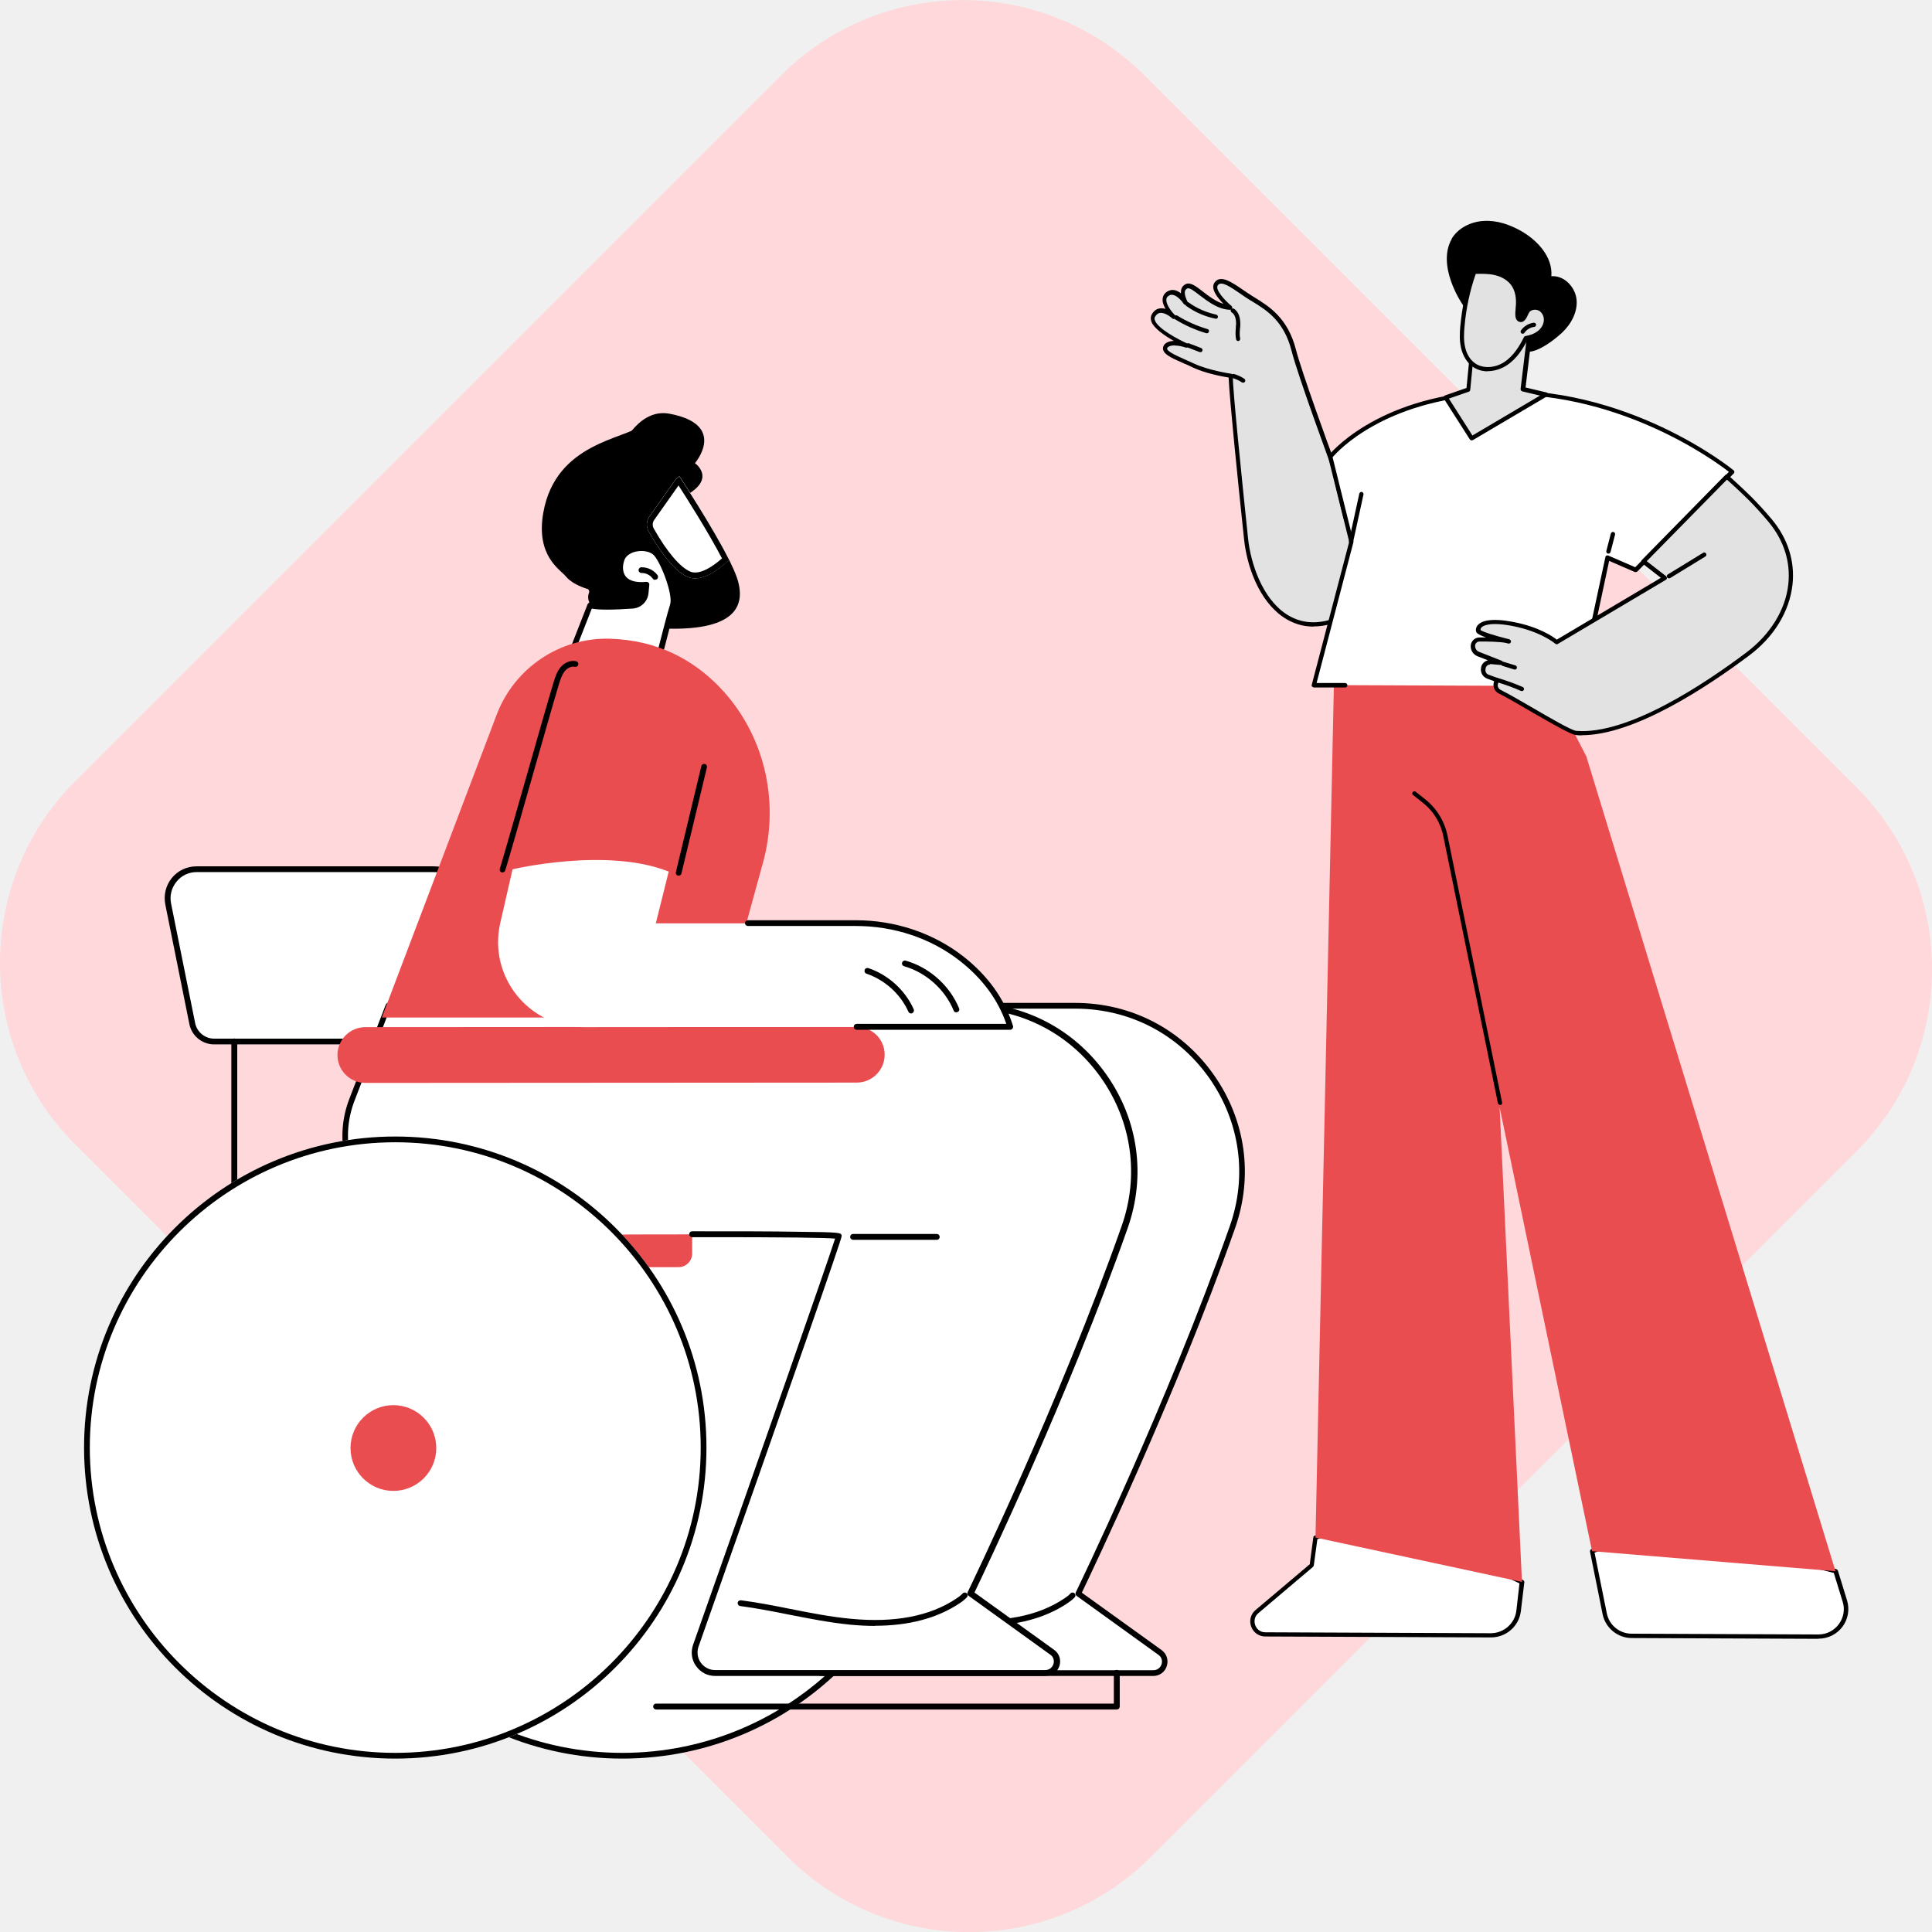
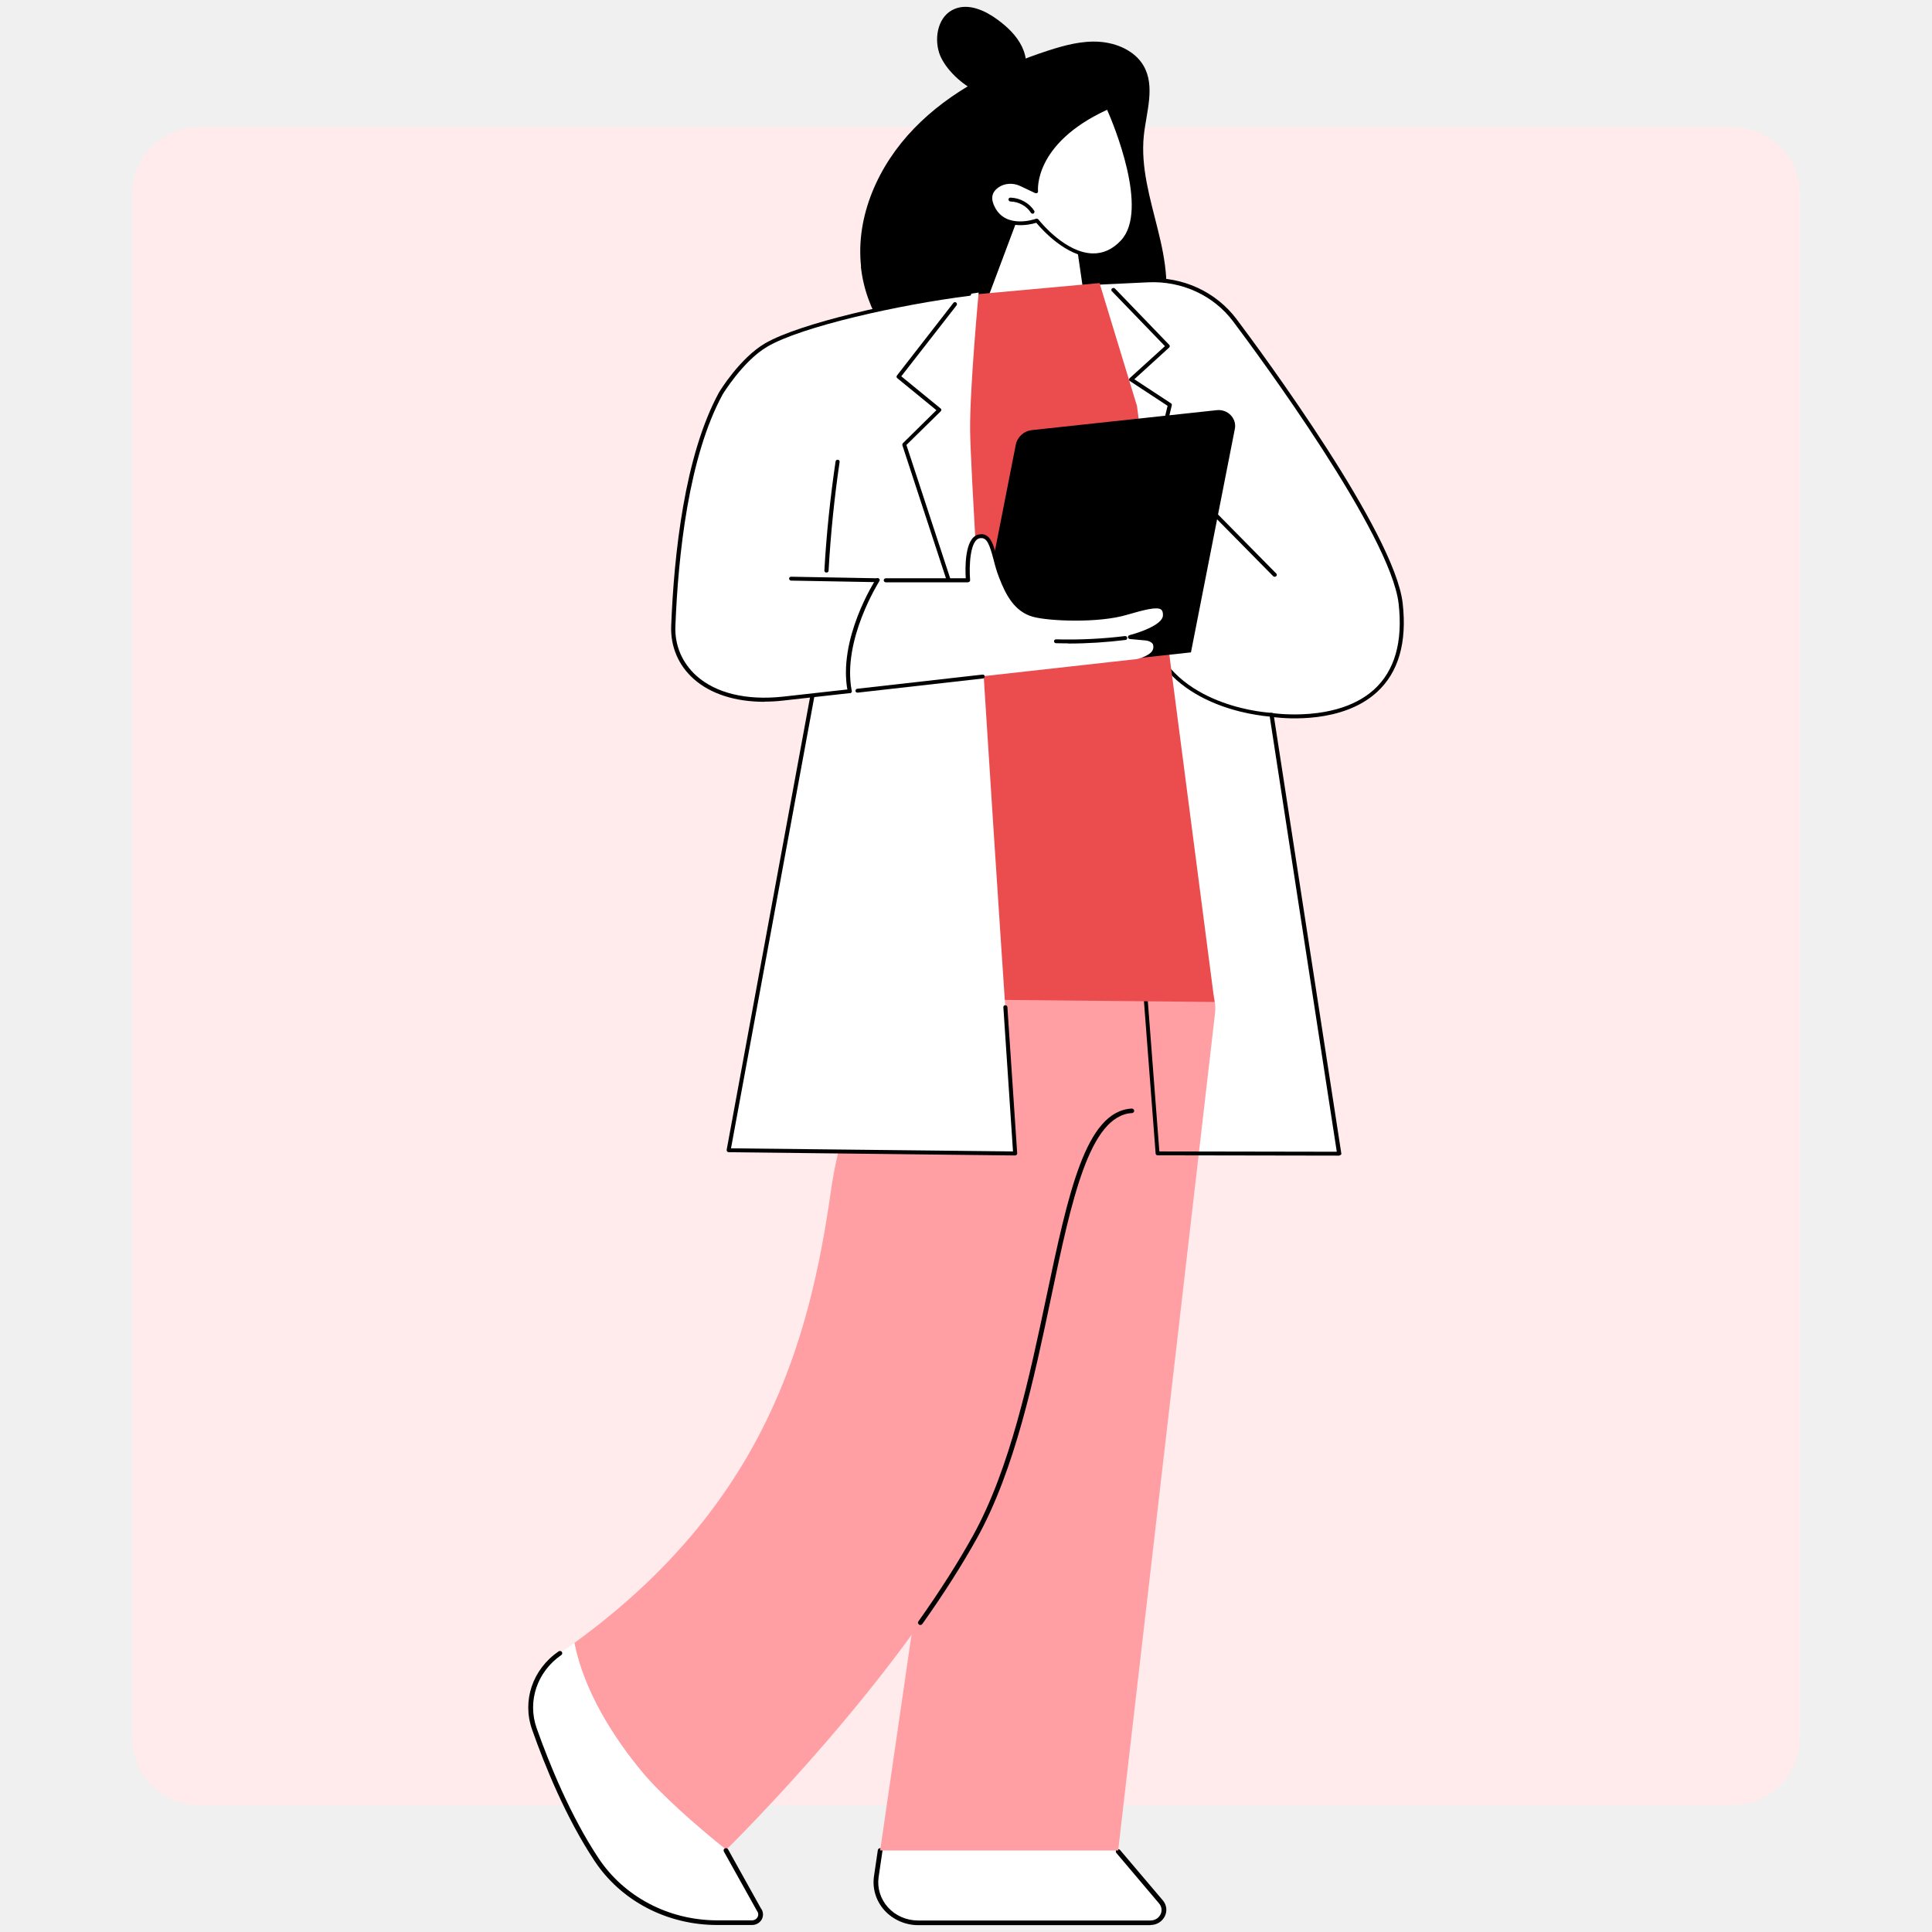
<svg xmlns="http://www.w3.org/2000/svg" id="Capa_1" data-name="Capa 1" viewBox="0 0 124.35 124.35">
  <defs>
    <style>
      .cls-1 {
-         fill: #e2e2e2;
+         fill: none;
      }

      .cls-2 {
+         fill: #5478f7;
+       }
+ 
+       .cls-3 {
+         fill: #eb4d4f;
+       }
+ 
+       .cls-4 {
+         clip-path: url(#clippath-1);
+       }
+ 
+       .cls-5 {
        fill: #fff;
      }

-       .cls-3 {
-         fill: #ea4d50;
+       .cls-6 {
+         fill: #ffebec;
      }

-       .cls-4 {
-         fill: #26aaaa;
+       .cls-7 {
+         fill: #ff9fa4;
      }

-       .cls-5 {
-         fill: #ffd8db;
+       .cls-8 {
+         clip-path: url(#clippath);
      }
    </style>
+     <clipPath id="clippath">
+       <rect class="cls-1" x="34" y=".44" width="56.35" height="123.47" />
+     </clipPath>
+     <clipPath id="clippath-1">
+       <rect class="cls-1" x="34" y=".44" width="56.35" height="123.47" />
+     </clipPath>
  </defs>
-   <rect class="cls-5" x="13.22" y="13.52" width="97.91" height="97.32" rx="16.53" ry="16.53" transform="translate(62.18 -25.75) rotate(45)" />
+   <rect class="cls-6" x="8.18" y="8.5" width="108" height="107.35" rx="4.32" ry="4.32" transform="translate(124.35 0) rotate(90)" />
  <g>
-     <g id="Accessible_train" data-name="Accessible train">
-       <g>
-         <g>
-           <g>
-             <ellipse class="cls-2" cx="40.06" cy="93.17" rx="20.03" ry="20.02" />
-             <path d="M40.06,73.52c10.84,0,19.66,8.81,19.66,19.65s-8.82,19.65-19.66,19.65-19.66-8.81-19.66-19.65,8.82-19.65,19.66-19.65ZM40.06,73.15c-11.06,0-20.03,8.96-20.03,20.02s8.97,20.02,20.03,20.02,20.03-8.96,20.03-20.02-8.97-20.02-20.03-20.02Z" />
-           </g>
-           <circle class="cls-4" cx="40.06" cy="93.17" r="2.76" transform="translate(-.12 .05)" />
-         </g>
-         <g>
-           <path class="cls-2" d="M31.69,67.03H13.78c-.68,0-1.27-.48-1.41-1.15l-1.55-7.69c-.23-1.16.65-2.24,1.83-2.24h15.2c1.95,0,3.63,1.38,4.02,3.29l1.23,6.08c.18.89-.5,1.72-1.41,1.72Z" />
-           <path d="M31.69,67.22H13.78c-.77,0-1.44-.55-1.59-1.3l-1.55-7.7c-.12-.61.03-1.23.42-1.71.39-.48.97-.75,1.59-.75h15.2c2.03,0,3.8,1.45,4.2,3.44l1.23,6.08c.1.48-.03.97-.33,1.35-.31.38-.77.59-1.25.59ZM12.66,56.13c-.51,0-.98.22-1.3.62-.32.39-.45.9-.35,1.4l1.55,7.7c.12.58.63,1,1.22,1h17.91c.38,0,.73-.17.97-.46.24-.29.33-.67.26-1.04l-1.23-6.08c-.37-1.82-1.98-3.14-3.84-3.14h-15.2Z" />
-         </g>
-         <path d="M28.63,75.61c-.1,0-.19-.08-.19-.19v-8.4c0-.1.08-.19.19-.19s.19.08.19.19v8.4c0,.1-.08.19-.19.19Z" />
-         <rect class="cls-3" x="19.29" y="77.4" width="25.27" height="4.16" rx=".88" ry=".88" transform="translate(63.84 158.96) rotate(-180)" />
-         <g>
-           <g>
-             <path d="M38.24,34s1.34-8.04,4.86-7.37c3.75.71,1.63,3.18,1.63,3.18,0,0,1.58,1.11-.99,2.28-.55.25-2.11,2.33-2.66,2.53-2.02.77-2.83-.61-2.83-.61Z" />
-             <g>
-               <path d="M47.42,37.15c-.11-.31-.28-.69-.49-1.12-.69.65-1.78,1.47-2.65,1.11-1.37-.57-2.8-3.44-2.8-3.44l2.03-2.87-4.45,3.43s-1.59,5.92,3.34,6.18c4.93.26,5.67-1.41,5.02-3.29Z" />
-               <g>
-                 <path class="cls-2" d="M44.28,37.13c.86.36,1.95-.45,2.65-1.11-1.08-2.16-3.2-5.37-3.2-5.37l-.22.17-1.71,2.42c-.2.28-.22.66-.05.96.48.85,1.52,2.51,2.53,2.93Z" />
-                 <path d="M43.67,31.24c.56.87,1.94,3.05,2.8,4.7-.67.59-1.27.91-1.73.91-.11,0-.22-.02-.31-.06-.65-.27-1.51-1.28-2.35-2.77-.1-.18-.09-.4.03-.56l1.56-2.21ZM43.73,30.66l-.22.17-1.71,2.42c-.2.28-.22.66-.05.96.48.85,1.52,2.51,2.53,2.93.15.06.3.09.46.09.77,0,1.62-.65,2.19-1.19-1.08-2.16-3.2-5.37-3.2-5.37Z" />
-               </g>
-             </g>
-             <path d="M37.79,37.89c.11.04.16.16.12.27-.13.29-.02.68.22.9.33.31.82.37,1.26.38.57,0,1.14-.07,1.69-.22.4-.11.83-.27,1.08-.61.29-.38.3-.91.26-1.39-.09-1.04-.35-2.06-.77-3.01-.18-.42-.43-.85-.85-1.02-.49-.2.89-6.15.48-5.81-1.06.89-5.51,1.11-6.31,5.61-.5,2.81,1.1,3.67,1.45,4.11.31.38.87.64,1.36.8Z" />
-             <path class="cls-2" d="M37.15,43.04c.82.38,2.48.77,4.92-.42.21-.1.35-.29.41-.51.19-.76.66-2.58.83-3.13.22-.7-.58-2.78-1.07-3.34-.49-.56-1.98-.47-2.25.41-.27.88.12,1.74,1.62,1.59l-.05.52c-.04.45-.4.8-.84.83-.9.06-2.32.13-2.73-.04l-1.23,3.14c-.14.37.02.78.38.95Z" />
-             <path d="M36.77,42.28s-.05,0-.07-.01c-.1-.04-.14-.15-.11-.24l1.23-3.14s.05-.08.1-.1c.05-.02.1-.02.14,0,.28.11,1.25.12,2.65.03.36-.02.64-.3.67-.66l.03-.31c-.8.03-1.21-.24-1.42-.49-.28-.34-.35-.82-.18-1.36.13-.43.51-.74,1.05-.86.59-.13,1.22.03,1.52.37.5.58,1.36,2.72,1.1,3.52-.15.48-.54,1.97-.75,2.81-.03.1-.13.16-.23.13-.1-.03-.16-.13-.13-.23.22-.85.6-2.34.76-2.83.2-.62-.56-2.62-1.03-3.16-.21-.24-.7-.35-1.16-.25-.19.04-.65.18-.77.6-.13.41-.08.77.11,1.01.24.29.69.4,1.31.34.06,0,.11.01.15.05.04.04.06.09.05.15l-.05.52c-.05.54-.47.96-1.02,1-1.31.09-2.19.09-2.63,0l-1.17,2.98c-.03.07-.1.12-.17.12Z" />
-             <path d="M42.16,37.32c-.06,0-.11-.03-.15-.08-.16-.23-.45-.37-.72-.36-.1,0-.19-.08-.19-.18,0-.1.08-.19.18-.19.41,0,.8.18,1.04.51.06.08.04.2-.04.26-.03.02-.07.03-.11.03Z" />
-           </g>
-           <g>
-             <g>
-               <path class="cls-2" d="M30.5,64.74l-2.34,6.05c-1.63,4.22,2.19,6.76,6.71,6.73,10.71-.06,26.05,1.86,26.05,2.06,0,.25-7.04,20.24-9.2,26.35-.3.86.33,1.75,1.24,1.75h21.26c.71,0,1-.91.43-1.32l-5.26-3.79s5.83-11.96,9.92-23.57c2.45-6.96-2.73-14.26-10.12-14.26H30.5Z" />
-               <path d="M74.23,107.87h-21.26c-.5,0-.94-.23-1.23-.64-.29-.4-.35-.9-.19-1.37,4.18-11.84,8.65-24.6,9.15-26.16-1.58-.33-15.19-2-25.29-2-.18,0-.36,0-.54,0-.02,0-.05,0-.07,0-2.86,0-5.34-1.02-6.49-2.68-.83-1.21-.95-2.7-.33-4.3l2.34-6.05c.03-.07.1-.12.17-.12h38.71c3.59,0,6.84,1.68,8.91,4.61,2.07,2.92,2.57,6.53,1.38,9.9-3.81,10.81-9.2,22.07-9.86,23.45l5.13,3.69c.33.24.46.64.34,1.03-.12.39-.47.64-.87.64ZM35.42,77.33c10.55,0,25.33,1.8,25.64,2.11.04.03.06.09.06.14,0,.2-3.1,9.08-9.21,26.41-.12.35-.07.73.14,1.03.22.3.55.48.93.48h21.26c.29,0,.46-.2.52-.38.06-.18.04-.44-.2-.61l-5.26-3.79c-.07-.05-.1-.15-.06-.23.06-.12,5.87-12.09,9.91-23.56,1.15-3.25.66-6.74-1.33-9.56-2-2.83-5.14-4.45-8.61-4.45H30.63l-2.29,5.93c-.57,1.48-.47,2.85.29,3.96,1.07,1.56,3.44,2.52,6.18,2.52.02,0,.05,0,.07,0,.18,0,.36,0,.54,0Z" />
-             </g>
-             <path d="M63.26,104.65c-.51,0-1.04-.03-1.59-.08-1.32-.13-2.63-.39-3.91-.64-1.04-.21-2.12-.42-3.18-.56-.1-.01-.17-.11-.16-.21.01-.1.11-.17.21-.16,1.08.14,2.16.35,3.2.56,1.26.25,2.57.51,3.87.63,2.8.27,5.09-.16,6.79-1.3.14-.09.29-.2.41-.33.07-.08.19-.08.26-.01.08.07.08.19.01.26-.15.16-.32.28-.48.39-1.44.96-3.27,1.44-5.44,1.44Z" />
-             <path class="cls-2" d="M24.98,64.74l-2.34,6.05c-1.63,4.22,1.5,8.75,6.02,8.72,10.71-.06,25.33-.13,25.33.07,0,.25-7.04,20.24-9.2,26.35-.3.86.33,1.75,1.24,1.75h21.26c.71,0,1-.91.43-1.32l-5.26-3.79s5.83-11.96,9.92-23.57c2.45-6.96-2.73-14.26-10.12-14.26H24.98Z" />
-             <path d="M67.29,107.87h-21.26c-.5,0-.94-.23-1.23-.64-.29-.4-.35-.9-.19-1.37,4.16-11.78,8.61-24.47,9.14-26.14-.58-.05-2.76-.1-9.2-.09h0c-.1,0-.19-.08-.19-.19s.08-.19.19-.19c2.91,0,5.18,0,6.74.03,2.88.03,2.88.05,2.88.29,0,.2-3.1,9.08-9.21,26.41-.12.35-.07.73.14,1.03.22.3.55.48.92.48h21.26c.29,0,.46-.2.52-.38.06-.18.04-.44-.2-.61l-5.26-3.79c-.07-.05-.1-.15-.06-.23.06-.12,5.87-12.09,9.91-23.56,1.15-3.25.66-6.74-1.33-9.56-2-2.83-5.14-4.45-8.61-4.45H25.11l-2.29,5.93c-.87,2.26-.38,4.77,1.3,6.53.07.07.07.19,0,.26-.07.07-.19.07-.26,0-1.77-1.87-2.3-4.52-1.37-6.92l2.34-6.05c.03-.07.1-.12.17-.12h37.29c3.59,0,6.84,1.68,8.91,4.61,2.07,2.92,2.57,6.53,1.38,9.9-3.81,10.81-9.2,22.07-9.86,23.45l5.13,3.69c.33.24.46.64.34,1.03-.12.39-.47.64-.87.64Z" />
-             <path d="M56.32,104.65c-.51,0-1.04-.03-1.59-.08-1.32-.13-2.63-.39-3.91-.64-1.04-.21-2.12-.42-3.18-.56-.1-.01-.17-.11-.16-.21s.11-.17.21-.16c1.08.14,2.16.35,3.2.56,1.26.25,2.57.51,3.87.63,2.8.27,5.09-.16,6.79-1.3.14-.09.29-.2.41-.33.07-.08.19-.08.26-.01.08.07.08.19.01.26-.15.16-.32.29-.48.39-1.44.96-3.27,1.44-5.44,1.44Z" />
-             <path d="M60.29,79.8h-5.38c-.1,0-.19-.08-.19-.19s.08-.19.19-.19h5.38c.1,0,.19.08.19.19s-.08.19-.19.19Z" />
-           </g>
-           <g>
-             <path class="cls-3" d="M24.58,65.49h21.79l2.74-9.97c1.1-4.02.07-8.35-2.84-11.34-1.63-1.67-3.9-2.98-7.02-3.07-3.23-.09-6.15,1.89-7.29,4.91l-7.38,19.46Z" />
-             <path class="cls-3" d="M55.14,66.09l-31.62.02c-.99,0-1.8.8-1.8,1.8,0,.99.81,1.79,1.8,1.79l31.62-.02c.99,0,1.8-.8,1.8-1.8,0-.99-.81-1.79-1.8-1.79Z" />
-             <g>
-               <path class="cls-2" d="M65.02,66.09l-27.47.02c-3.53,0-6.14-3.27-5.35-6.71l.79-3.45s6.08-1.44,10.05.15l-.83,3.33h12.88c2.45,0,4.85.76,6.78,2.26,1.31,1.02,2.55,2.44,3.15,4.39Z" />
-               <path d="M55.14,66.28c-.1,0-.19-.08-.19-.19s.08-.19.19-.19h9.63c-.54-1.57-1.55-2.93-3.01-4.07-1.85-1.44-4.21-2.23-6.66-2.23h-6.96c-.1,0-.19-.08-.19-.18s.08-.19.19-.19h6.95s0,0,0,0c2.53,0,4.97.82,6.89,2.31,1.59,1.24,2.68,2.75,3.22,4.49.02.06,0,.12-.03.17-.04.05-.09.08-.15.08h-9.88Z" />
-               <path d="M61.55,65.16c-.07,0-.14-.04-.17-.12-.56-1.36-1.78-2.45-3.19-2.85-.1-.03-.16-.13-.13-.23.03-.1.13-.16.23-.13,1.52.43,2.84,1.6,3.44,3.07.04.1,0,.2-.1.24-.02,0-.05.01-.07.01Z" />
-               <path d="M58.64,65.23c-.07,0-.14-.04-.17-.11-.51-1.14-1.52-2.05-2.7-2.45-.1-.03-.15-.14-.12-.24.03-.1.14-.15.24-.12,1.28.43,2.37,1.42,2.92,2.65.04.09,0,.2-.09.25-.02.01-.05.02-.08.02Z" />
-             </g>
-             <path d="M32.34,56.15s-.04,0-.05,0c-.1-.03-.15-.13-.12-.23.3-.98,1.02-3.53,1.73-6,.7-2.47,1.43-5.02,1.73-6,.09-.31.2-.65.42-.94.27-.34.67-.5,1.03-.42.1.02.16.12.14.22-.02.1-.13.16-.22.14-.25-.06-.51.1-.66.29-.18.23-.27.53-.36.81-.3.98-1.02,3.53-1.73,6-.7,2.47-1.43,5.02-1.73,6-.02.08-.1.13-.18.13Z" />
-             <path d="M43.68,56.36s-.03,0-.04,0c-.1-.02-.16-.12-.14-.22l1.64-6.83c.02-.1.12-.16.22-.14.1.02.16.12.14.22l-1.64,6.83c-.02.09-.1.14-.18.14Z" />
-           </g>
-         </g>
-         <g>
-           <path d="M18.32,79.8c-1.89,0-3.43-1.54-3.43-3.43v-9.34c0-.1.08-.19.19-.19s.19.08.19.19v9.34c0,1.69,1.37,3.06,3.06,3.06.1,0,.19.08.19.19s-.08.19-.19.19Z" />
-           <g>
-             <g>
-               <ellipse class="cls-2" cx="25.44" cy="93.17" rx="20.03" ry="20.02" />
-               <path d="M25.44,73.52c10.84,0,19.66,8.81,19.66,19.65s-8.82,19.65-19.66,19.65-19.66-8.81-19.66-19.65,8.82-19.65,19.66-19.65ZM25.44,73.15c-11.06,0-20.03,8.96-20.03,20.02s8.97,20.02,20.03,20.02,20.03-8.96,20.03-20.02-8.97-20.02-20.03-20.02Z" />
-             </g>
-             <circle class="cls-3" cx="25.44" cy="93.17" r="2.76" transform="translate(-.12 .03)" />
-           </g>
-           <path d="M71.88,110.03h-29.65c-.1,0-.19-.08-.19-.19s.08-.19.19-.19h29.46v-1.98c0-.1.08-.19.19-.19s.19.08.19.19v2.17c0,.1-.08.19-.19.19Z" />
-         </g>
-       </g>
+     <g class="cls-8">
+       <path d="M55.42,17.15c-.35-3.24,1.11-6.51,3.42-8.89,2.31-2.39,5.42-3.97,8.64-5.01,1.06-.34,2.17-.64,3.29-.56,1.12.08,2.26.58,2.82,1.52.79,1.33.19,2.99.03,4.52-.21,2.04.41,4.05.9,6.04.5,1.99.87,4.11.18,6.05-1.84,5.21-10.88,5.88-14.96,3.25-2.4-1.55-4.04-4.15-4.33-6.91" />
+       <path d="M61.43.58c.92-.39,1.98.1,2.77.68.64.47,1.23,1.03,1.57,1.73.34.7.41,1.56.02,2.23-1.39,2.41-4.81-.1-5.35-1.84-.32-1.03-.04-2.37.99-2.8" />
    </g>
-     <g>
-       <g>
-         <g>
-           <path class="cls-2" d="M80.91,103.72l3.52-2.98.24-1.78,4.33-1.34,8.97,4.2-.22,1.84c-.11.91-.88,1.59-1.79,1.59l-14.51-.06c-.77,0-1.13-.97-.53-1.47Z" />
-           <path d="M95.95,105.39l-14.51-.06c-.41,0-.77-.25-.91-.64s-.03-.81.29-1.07l3.48-2.94.23-1.73c0-.05.04-.1.1-.11l4.33-1.34s.07,0,.1,0l8.97,4.2c.05.03.09.08.08.14l-.22,1.84c-.11.98-.94,1.71-1.93,1.71ZM84.79,99.07l-.23,1.69s-.02.06-.05.09l-3.52,2.98c-.27.23-.28.55-.2.77s.29.46.65.46l14.51.06c.84,0,1.56-.63,1.65-1.47l.2-1.74-8.83-4.14-4.19,1.3ZM80.91,103.72h0s0,0,0,0Z" />
-         </g>
-         <g>
-           <path class="cls-2" d="M118.73,103.05c.35,1.14-.51,2.3-1.7,2.29l-12.01-.05c-.84,0-1.57-.6-1.73-1.42l-.81-4.03,4.43-1.54,11.25,2.82.59,1.92Z" />
-           <path d="M117.03,105.48l-12.01-.05c-.9,0-1.69-.65-1.87-1.53l-.81-4.03c-.01-.07.02-.14.09-.16l4.43-1.54s.05-.01.08,0l11.25,2.82s.08.05.1.09l.59,1.92c.18.59.07,1.21-.29,1.7-.37.49-.93.77-1.54.77ZM102.63,99.93l.79,3.91c.15.76.82,1.31,1.6,1.31l12.01.05c.53,0,1.01-.24,1.32-.66.31-.42.41-.95.25-1.45l-.57-1.85-11.13-2.79-4.27,1.48Z" />
-         </g>
-         <polygon class="cls-3" points="85.9 41.98 91.09 40.84 99.44 43.53 102.1 48.68 118.14 101.13 102.47 99.84 96.52 71.26 97.96 101.82 84.67 98.96 85.9 41.98" />
-         <path d="M96.54,71.11c-.06,0-.12-.05-.13-.11l-3.5-17.11c-.16-.88-.63-1.67-1.33-2.22l-.63-.5c-.06-.05-.07-.13-.02-.19.05-.06.13-.07.19-.02l.63.5c.75.6,1.25,1.45,1.43,2.39l3.5,17.11c.02.07-.03.15-.11.16,0,0-.02,0-.03,0Z" />
-       </g>
-       <g>
-         <g>
-           <g>
-             <path class="cls-1" d="M80.46,19.14c-.91-.58-1.79-1.37-2.17-.89-.38.48.89,1.53.89,1.53-1.34-.06-2.32-1.62-2.82-1.36-.5.25-.03,1.04-.03,1.04,0,0-.62-.98-1.2-.53-.57.45.43,1.45.43,1.45,0,0-.89-.84-1.32-.06-.43.77,2.14,1.91,2.14,1.91-.51-.19-1.32-.22-1.4.16-.08.38.85.68,1.81,1.13.96.45,2.41.66,2.41.66.02,1.06.55,6.29,1,10.49.3,2.88,2.13,6.36,5.53,5.33.01,0,.03,0,.04,0,.12.02,3.65-1.16,3.77-1.15,1.08.08-1.56-8.4-2.1-10.22l-1.63,1.31s-2.14-5.78-2.55-7.41c-.55-2.16-1.89-2.82-2.8-3.4Z" />
-             <path d="M84.53,40.33c-.68,0-1.31-.2-1.89-.58-1.61-1.07-2.39-3.31-2.57-5.06-.43-4.06-.94-9.09-.99-10.39-.37-.06-1.52-.27-2.33-.66-.2-.1-.4-.19-.6-.27-.8-.35-1.37-.61-1.29-1.02.03-.13.11-.23.24-.3.12-.07.28-.1.45-.11-.58-.33-1.29-.8-1.45-1.26-.05-.16-.04-.31.03-.44.13-.23.3-.36.52-.39.12-.02.25,0,.37.03-.12-.2-.21-.43-.19-.64.01-.17.09-.32.23-.43.16-.12.33-.17.52-.14.16.03.3.11.43.21,0-.09,0-.18.02-.26.04-.15.14-.26.28-.33.3-.15.65.12,1.09.46.38.3.84.65,1.35.81-.38-.38-.88-1-.56-1.4.39-.49,1.08,0,1.82.5.18.12.36.25.54.36.08.05.16.1.24.15.89.55,2.1,1.3,2.62,3.33.37,1.44,2.11,6.22,2.48,7.21l1.48-1.19s.08-.04.13-.02c.04.01.08.05.09.09.04.14.1.32.16.54,1.89,6.28,2.5,9.19,2.06,9.74-.06.08-.15.12-.25.12-.13.02-1.04.31-1.77.54-1.74.55-1.94.61-2.02.6,0,0,0,0,0,0-.42.13-.83.19-1.22.19ZM75.64,22.23c-.17,0-.32.02-.42.08-.08.05-.1.1-.1.11-.04.19.58.46,1.13.71.19.09.4.18.6.27.93.44,2.36.65,2.37.65.07,0,.12.07.12.13.02,1.06.55,6.28.99,10.48.17,1.6.91,3.84,2.45,4.86.85.56,1.82.68,2.9.35.03-.01.07,0,.09,0,.16-.03,1.13-.34,1.91-.59,1.6-.51,1.79-.56,1.86-.56.01,0,.02,0,.03-.01.36-.44-.35-3.64-2.11-9.49-.04-.13-.07-.24-.1-.34l-1.47,1.18s-.08.04-.12.03c-.04-.01-.08-.04-.09-.09-.09-.24-2.14-5.8-2.55-7.42-.49-1.92-1.6-2.61-2.5-3.16-.08-.05-.17-.1-.25-.15-.19-.12-.37-.24-.55-.37-.63-.43-1.22-.84-1.44-.55-.23.28.49,1.03.87,1.34.05.04.06.1.04.16-.02.06-.07.09-.13.09-.79-.03-1.43-.54-1.96-.94-.34-.26-.65-.51-.8-.43-.07.04-.12.09-.14.16-.06.22.1.57.16.68.04.06.02.15-.05.19-.06.04-.15.02-.19-.04-.09-.14-.4-.53-.7-.58-.11-.02-.2,0-.3.08-.08.06-.12.13-.12.23-.02.35.4.85.57,1.01.05.05.05.14,0,.19-.05.05-.14.06-.19,0-.12-.11-.49-.39-.79-.35-.13.02-.23.1-.32.25-.04.07-.04.14-.01.22.18.55,1.57,1.27,2.09,1.5.07.03.1.11.07.18-.03.07-.11.1-.18.08-.22-.08-.48-.13-.7-.13ZM85.76,39.87h0Z" />
-           </g>
-           <path d="M77.26,22.66s-.03,0-.05,0l-.78-.3c-.07-.03-.11-.11-.08-.18.03-.07.11-.11.18-.08l.78.3c.07.03.11.11.08.18-.02.05-.07.09-.13.09Z" />
-           <path d="M77.69,21.45s-.03,0-.04,0c-.71-.21-1.39-.51-2.02-.9-.06-.04-.09-.13-.05-.19s.13-.09.19-.05c.61.38,1.27.67,1.95.87.07.02.12.1.09.17-.02.06-.07.1-.13.1Z" />
-           <path d="M78.25,20.51s-.02,0-.03,0c-.67-.14-1.32-.42-1.87-.82-.06-.04-.08-.13-.03-.19.04-.06.13-.08.19-.03.52.38,1.14.64,1.77.78.07.02.12.09.11.16-.01.07-.07.11-.14.11Z" />
-           <path d="M79.69,21.95c-.06,0-.12-.04-.13-.11-.05-.24-.04-.47-.02-.7,0-.1.01-.2.02-.3,0-.21-.03-.58-.29-.74-.06-.04-.08-.13-.04-.19.04-.06.13-.08.19-.04.37.24.41.72.41.98,0,.1,0,.21-.02.31-.02.22-.03.43.01.62.02.07-.03.15-.1.17-.01,0-.02,0-.03,0Z" />
-           <path d="M80.01,24.63s-.05,0-.08-.02c-.18-.12-.37-.21-.58-.27-.07-.02-.12-.1-.1-.17.02-.07.1-.12.17-.1.24.07.46.17.67.31.06.04.08.13.04.19-.03.04-.07.06-.11.06Z" />
-           <path d="M86.6,33.45c-.06,0-.12-.04-.13-.11l-.74-3.07c-.02-.07.03-.15.1-.17.07-.02.15.03.17.1l.74,3.07c.02.07-.03.15-.1.17-.01,0-.02,0-.03,0Z" />
-         </g>
-         <g>
-           <path class="cls-2" d="M86.96,34.86l-1.36-5.47s2.86-3.69,10.14-4.11c8.99-.52,15.73,5.07,15.73,5.07l-6.21,6.32-1.81-.79-1.77,8.28-17.14-.07,2.41-9.23Z" />
-           <path d="M101.69,44.3h-2.72c-.08-.01-.14-.07-.14-.15s.06-.14.14-.14h2.61s1.75-8.16,1.75-8.16c0-.04.04-.08.07-.09.04-.02.08-.02.12,0l1.73.75,6.03-6.14c-.94-.73-7.33-5.42-15.52-4.95-6.66.38-9.62,3.57-9.99,4.01l1.34,5.4s0,.05,0,.07l-2.37,9.06h1.84c.08,0,.14.07.14.15s-.06.14-.14.14h-2.02s-.08-.03-.11-.06c-.03-.03-.03-.08-.02-.12l2.41-9.2-1.35-5.43s0-.08.02-.12c.03-.04,2.98-3.75,10.24-4.16,8.94-.51,15.76,5.05,15.83,5.11.03.02.05.06.05.1s-.01.08-.04.1l-6.21,6.32s-.1.05-.15.03l-1.66-.72-1.73,8.12c-.01.06-.07.11-.14.11Z" />
-           <path d="M103.52,35.63s-.02,0-.03,0c-.07-.02-.12-.09-.1-.17l.29-1.12c.02-.07.1-.12.17-.1.07.02.12.09.1.17l-.29,1.12c-.02.06-.07.1-.13.1Z" />
-           <g>
-             <path class="cls-2" d="M87.63,31.78l-.67,3.07.67-3.07Z" />
-             <path d="M86.96,35s-.02,0-.03,0c-.07-.02-.12-.09-.11-.16l.67-3.07c.02-.07.09-.12.16-.11.07.02.12.09.11.16l-.67,3.07c-.01.06-.07.11-.14.11Z" />
-           </g>
-         </g>
-         <g>
-           <g>
-             <path class="cls-1" d="M107.17,37.2l-1.37-1.07,5.36-5.46c.94.87,1.62,1.43,2.78,2.81,2.35,2.79,1.48,6.42-1.43,8.61-2.84,2.14-7.73,5.35-11.06,5.07-.5-.04-3.59-1.99-4.92-2.66-.21-.11-.31-.36-.23-.58l.06-.17-.58-.21c-.23-.08-.35-.32-.3-.56v-.04c.06-.21.25-.35.46-.33l.67.06-1.45-.57c-.21-.08-.35-.29-.35-.52s.19-.42.42-.42c.54,0,1.45,0,1.89.13,0,0-1.89-.46-1.95-.67-.09-.31.3-.82,2.22-.45,1.92.37,2.82,1.17,2.82,1.17l6.96-4.13Z" />
-             <path d="M101.83,47.33c-.13,0-.27,0-.39-.02-.32-.03-1.3-.59-2.9-1.51-.8-.47-1.56-.91-2.08-1.17-.28-.14-.4-.46-.3-.75v-.04s-.44-.16-.44-.16c-.29-.11-.46-.41-.39-.72v-.03c.06-.22.23-.38.44-.43l-.67-.26c-.27-.11-.44-.36-.44-.65,0-.3.25-.56.55-.56.14,0,.29,0,.44,0-.59-.21-.62-.32-.64-.37-.04-.15,0-.32.12-.44.22-.24.79-.47,2.26-.19,1.64.31,2.54.93,2.81,1.14l6.7-3.98-1.21-.94s-.05-.06-.05-.1c0-.04.01-.08.04-.11l5.36-5.46c.05-.05.14-.06.19,0,.13.12.26.24.38.35.75.69,1.4,1.28,2.41,2.47,1.05,1.25,1.52,2.72,1.35,4.24-.2,1.73-1.19,3.36-2.8,4.56-2.6,1.95-7.36,5.13-10.76,5.12ZM95.91,42.77c-.14,0-.25.09-.29.23v.04c-.05.17.04.34.2.39l.58.21s.06.04.08.07c.02.03.02.07,0,.11l-.06.17c-.06.16.01.33.16.41.52.26,1.28.7,2.09,1.17,1.11.65,2.5,1.45,2.78,1.47,3.32.28,8.29-3.04,10.96-5.05,1.53-1.15,2.51-2.74,2.69-4.37.16-1.45-.28-2.84-1.28-4.04-.99-1.18-1.64-1.77-2.38-2.45-.09-.08-.19-.17-.29-.26l-5.16,5.25,1.25.97s.06.07.05.12c0,.05-.03.09-.07.11l-6.96,4.13c-.05.03-.12.02-.16-.02,0,0-.9-.78-2.75-1.14-1.51-.29-1.92,0-2,.1-.06.06-.06.12-.06.16.14.12.98.38,1.75.57.04,0,.08.02.11.03.07.02.11.1.1.17-.02.07-.09.12-.17.1-.04,0-.08-.02-.11-.03-.46-.1-1.28-.1-1.75-.1-.15,0-.28.13-.28.28,0,.17.1.33.27.39l1.45.57c.06.03.1.09.08.16-.02.07-.08.11-.15.11l-.67-.06s-.02,0-.02,0Z" />
-           </g>
-           <path d="M97.5,43.09s-.03,0-.04,0l-.75-.23c-.07-.02-.11-.1-.09-.17.02-.07.1-.11.17-.09l.75.23c.07.02.11.1.09.17-.02.06-.07.1-.13.1Z" />
-           <path d="M97.95,44.48s-.04,0-.06-.01c-.51-.23-1.05-.42-1.59-.58-.07-.02-.12-.1-.09-.17.02-.07.1-.12.17-.09.55.16,1.1.36,1.63.59.07.03.1.11.07.18-.02.05-.07.08-.13.08Z" />
-           <path d="M107.42,37.23s-.09-.02-.12-.07c-.04-.07-.02-.15.05-.19l2.27-1.39c.07-.04.15-.02.19.05.04.07.02.15-.05.19l-2.27,1.39s-.05.02-.07.02Z" />
-         </g>
-       </g>
-       <g>
-         <path d="M93.42,15.39c.42-.72,1.26-1.13,2.09-1.17.83-.05,1.65.23,2.38.64,1.08.61,2.06,1.69,1.96,2.92.81-.07,1.53.68,1.62,1.48.09.8-.34,1.6-.93,2.15-.48.45-1.44,1.19-2.12,1.23-.67.04-1.59-.55-2.13-.9-1.32-.86-2.38-2.15-2.9-3.65-.31-.88-.42-1.9.05-2.71Z" />
-         <g>
-           <polygon class="cls-1" points="98.5 21.11 98.02 25.06 99.5 25.41 94.73 28.21 93.05 25.59 94.51 25.08 94.79 22.21 98.5 21.11" />
-           <path d="M94.73,28.35s-.09-.02-.12-.06l-1.68-2.63s-.03-.08-.01-.12c.01-.04.05-.07.09-.09l1.38-.48.27-2.78c0-.06.04-.1.1-.12l3.71-1.1s.09,0,.13.03c.04.03.05.08.05.12l-.46,3.82,1.35.32c.05.01.1.06.1.11,0,.06-.02.11-.07.14l-4.76,2.81s-.05.02-.07.02ZM93.26,25.66l1.51,2.37,4.35-2.57-1.14-.27c-.07-.02-.11-.08-.11-.15l.45-3.73-3.42,1.01-.27,2.77c0,.05-.04.1-.09.12l-1.3.45Z" />
-         </g>
-         <g>
-           <path class="cls-1" d="M98.36,19.99c.2-.22.57-.24.82-.07s.37.49.33.79c-.04.3-.23.56-.47.74s-.53.27-.83.32c-.32.64-.72,1.26-1.32,1.65-.6.39-1.43.49-2.01.08-.37-.26-.61-.69-.71-1.13-.1-.44-.08-.9-.04-1.36.1-1.19.36-2.38.76-3.51.45-.02.91-.03,1.35.07.44.1.87.32,1.15.68.34.45.39,1.05.33,1.61-.02.17-.12.76.2.74.22-.01.32-.47.45-.61Z" />
-           <path d="M95.75,23.9c-.33,0-.66-.09-.95-.29-.37-.26-.64-.69-.76-1.21-.11-.47-.09-.95-.05-1.4.11-1.21.36-2.4.76-3.54.02-.05.07-.09.12-.09.45-.02.93-.03,1.39.07.52.12.96.38,1.23.73.31.42.43.99.36,1.71v.06c-.04.29-.03.46.02.52,0,0,.01.01.04,0,.06,0,.15-.2.2-.3.05-.1.1-.2.15-.26.24-.26.69-.31,1-.1.28.19.44.56.39.92-.04.32-.23.62-.52.83-.22.16-.5.28-.82.33-.26.51-.67,1.21-1.34,1.64-.34.22-.78.37-1.22.37ZM94.98,17.64c-.38,1.09-.62,2.23-.72,3.39-.04.43-.06.88.04,1.31.1.46.33.83.65,1.05.49.34,1.26.31,1.86-.08.63-.41,1.03-1.11,1.27-1.6.02-.04.06-.07.1-.08.31-.05.57-.15.77-.3.23-.17.38-.4.41-.65.04-.26-.07-.52-.27-.66-.2-.13-.49-.11-.64.05-.03.03-.07.12-.11.2-.09.2-.21.44-.43.46-.1,0-.19-.03-.26-.1-.15-.16-.13-.47-.1-.74v-.05c.08-.64-.03-1.15-.3-1.51-.23-.3-.61-.53-1.07-.63-.4-.09-.82-.08-1.22-.07ZM98.36,19.99h0s0,0,0,0Z" />
-         </g>
-         <path d="M98.01,21.48s-.05,0-.08-.02c-.06-.04-.08-.13-.04-.19.19-.27.5-.46.83-.5.08,0,.14.05.15.12,0,.08-.05.14-.12.15-.25.03-.49.17-.63.38-.03.04-.07.06-.11.06Z" />
-       </g>
+     <polygon class="cls-5" points="65.97 12.81 63.56 19.24 68 23.38 69.7 18.56 68.78 12.23 65.97 12.81" />
+     <g class="cls-4">
+       <path class="cls-2" d="M68,23.5s.02,0,.03,0c.04-.01.08-.04.09-.08l1.58-4.47c.02-.07-.01-.14-.08-.16-.07-.02-.14.01-.17.08l-1.51,4.28-4.29-4c-.05-.05-.14-.05-.19,0-.05.05-.05.13,0,.18l4.44,4.14s.06.04.09.04" />
+       <path class="cls-5" d="M71.33,6.9s2.97,6.44.94,8.64c-2.04,2.2-4.62-.22-5.53-1.34,0,0-2.01.73-2.81-.79-.38-.71-.13-1.16.24-1.43.44-.33,1.05-.36,1.55-.12l.97.46s-.39-3.15,4.64-5.41" />
+       <path d="M71.26,7.07c.39.88,2.71,6.43.9,8.39-.54.59-1.17.87-1.85.85-1.67-.05-3.19-1.83-3.48-2.19-.04-.04-.1-.06-.15-.04-.08.03-1.91.67-2.64-.73-.29-.55-.22-.96.2-1.27.39-.29.95-.33,1.42-.11l.97.46s.09.02.13-.01c.04-.03.06-.07.05-.12,0-.03-.31-3.04,4.44-5.23M70.38,16.56c.74,0,1.4-.31,1.98-.94,2.07-2.24-.79-8.51-.91-8.77-.01-.03-.04-.06-.07-.07-.03-.01-.07-.01-.1,0-4.35,1.96-4.72,4.55-4.72,5.32l-.77-.36c-.56-.26-1.22-.21-1.69.14-.37.27-.71.76-.28,1.58.74,1.41,2.46,1.01,2.88.88.41.49,1.93,2.16,3.62,2.22.03,0,.06,0,.08,0" />
+       <path d="M66.45,13.76s.05,0,.07-.02c.06-.04.08-.11.05-.17-.32-.5-.91-.83-1.53-.85-.08,0-.13.05-.13.12,0,.07.06.13.13.13.52.01,1.04.29,1.31.72.02.04.07.06.11.06" />
+       <path class="cls-5" d="M73.89,18.03l-3.69.18,4.3,56.02,11.7.02-4.35-28.24s9.3,1.48,8.31-7.17c-.47-4.06-7.54-14.05-10.67-18.22-1.28-1.71-3.39-2.68-5.59-2.58" />
+       <path class="cls-5" d="M56.41,120.81c-.23,1.56,1.04,2.96,2.69,2.96h14.94c.73,0,1.13-.8.67-1.35l-2.75-3.24v-.06s-15.31,0-15.31,0l-.25,1.7Z" />
+       <path d="M74.04,123.91h-14.94c-.83,0-1.62-.35-2.17-.95-.54-.6-.79-1.39-.68-2.18l.25-1.7c.01-.08.09-.14.17-.12.08.01.14.08.13.16l-.25,1.7c-.1.7.12,1.41.61,1.95.49.54,1.19.84,1.94.84h14.94c.28,0,.52-.14.65-.38.12-.24.09-.51-.09-.72l-2.75-3.25c-.05-.06-.04-.15.02-.21.07-.05.16-.04.22.02l2.75,3.24c.25.29.3.69.13,1.03-.17.34-.52.56-.92.56" />
+       <path class="cls-7" d="M75.56,61.77l-13.42-2.67-1.15,3.98,2.85,6.57-7.19,49.45h15.32s6.23-53.85,6.23-53.85c.19-1.64-.96-3.15-2.64-3.48" />
+       <path class="cls-7" d="M63.77,63.13l-1.13-4.03s-7.66,6.94-9.16,17.55c-1.38,9.72-4.3,20.24-16.52,29.1.62,3.08,2.47,6.03,4.4,8.35,1.11,1.34,3.5,3.47,5.38,4.96.68-.67,10.85-10.78,16.03-20.18,5.36-9.72,4.92-27.09,10.08-27.38l-9.08-8.37Z" />
+       <path d="M59.24,104.59s-.06,0-.09-.03c-.07-.05-.09-.14-.04-.2,1.39-1.96,2.58-3.83,3.53-5.55,2.38-4.32,3.62-10.18,4.71-15.35,1.41-6.67,2.52-11.94,5.49-12.11.08,0,.16.06.16.14,0,.08-.06.15-.14.15-2.74.16-3.89,5.59-5.21,11.88-1.09,5.19-2.33,11.07-4.74,15.43-.96,1.73-2.15,3.61-3.55,5.58-.03.04-.08.06-.13.06" />
+       <path class="cls-5" d="M41.37,114.1c-1.93-2.32-3.78-5.27-4.4-8.35-.31.22-.62.44-.94.66-1.6,1.11-2.28,3.08-1.64,4.88.84,2.37,2.19,5.67,3.99,8.39,1.69,2.55,4.64,4.08,7.8,4.08h2.22c.46,0,.72-.5.44-.85l-2.12-3.8s.01-.01.04-.04c-1.89-1.49-4.27-3.62-5.38-4.96" />
+       <path d="M48.39,123.9h-2.22c-3.24,0-6.21-1.55-7.92-4.15-1.82-2.75-3.18-6.09-4-8.42-.66-1.86.02-3.88,1.7-5.04.07-.05.16-.03.21.03.05.07.03.16-.03.2-1.56,1.08-2.2,2.97-1.59,4.71.82,2.31,2.17,5.63,3.97,8.35,1.66,2.51,4.53,4.02,7.67,4.02h2.22c.16,0,.29-.08.36-.21.07-.13.05-.29-.04-.4,0,0-.01-.01-.01-.02l-2.12-3.8c-.04-.07-.01-.16.06-.2.08-.04.17-.01.21.06l2.11,3.79c.16.2.18.47.07.7-.12.23-.36.38-.64.38" />
+       <path d="M81.84,45.88s-.07.01-.09.04c-.03.03-.04.07-.04.11l4.33,28.1-11.42-.02-4.28-55.77,3.56-.17c2.16-.1,4.21.84,5.47,2.52,1.69,2.25,10.13,13.7,10.65,18.16.28,2.46-.25,4.32-1.58,5.53-2.37,2.15-6.53,1.52-6.57,1.51,0,0-.01,0-.02,0M86.2,74.37s.07-.02.1-.04c.03-.03.04-.06.03-.1l-4.33-28.07c.84.1,4.4.4,6.61-1.6,1.4-1.27,1.96-3.2,1.67-5.74-.52-4.53-9-16.03-10.69-18.28-1.32-1.75-3.44-2.74-5.7-2.63l-3.69.18s-.07.02-.09.04c-.02.03-.04.06-.03.09l4.3,56.02c0,.07.06.12.13.12l11.7.02Z" />
+       <path d="M72.51,37.81c.06,0,.11-.04.13-.1l2.78-11.62c.01-.05,0-.1-.05-.13l-2.36-1.55,2.24-2.04c.05-.05.06-.13,0-.18l-3.49-3.62c-.05-.05-.13-.05-.19,0-.05.05-.06.13,0,.18l3.41,3.53-2.27,2.06s-.04.06-.04.1c0,.04.02.07.06.09l2.42,1.59-2.76,11.53c-.02.07.03.14.1.15.01,0,.02,0,.03,0" />
+       <path d="M81.84,46.13c.07,0,.13-.05.13-.12,0-.07-.05-.13-.13-.13-.06,0-5.81-.28-7.57-4.57-.03-.07-.1-.1-.17-.07s-.1.1-.07.16c1.83,4.44,7.75,4.72,7.81,4.73h0" />
+       <path d="M82.05,37.12s.07-.01.09-.03c.05-.05.06-.13,0-.18l-6.33-6.42c-.05-.05-.13-.05-.19,0-.05.05-.06.13,0,.18l6.33,6.42s.06.04.1.04" />
+       <path class="cls-3" d="M63.88,64.35l14.29.14-4.99-38.36-2.41-7.91-8.24.75s-.92,10.21-.82,13.86c.1,3.65,2.17,31.53,2.17,31.53" />
+       <path d="M76.65,41.99l-14.2,1.54,2.93-14.91c.1-.5.53-.89,1.06-.94l11.87-1.28c.71-.08,1.3.53,1.17,1.2l-2.83,14.41Z" />
+       <path class="cls-5" d="M65.33,74.15s-2.83-41.5-2.89-46.44c-.03-2.68.55-8.88.55-8.88-4.68.73-7.24.87-12.85,2.97-5.36,2.01-6.56,12.24-6.82,18.62-.11,2.81,2.46,5.11,7.12,4.61l1.82-.2-5.38,29.2,18.44.11Z" />
+       <path d="M65.33,74.37s.07-.01.1-.04c.03-.03.04-.06.04-.09l-.63-9.42c0-.07-.07-.12-.14-.12-.07,0-.13.06-.12.13l.62,9.28-18.15-.2,5.36-29.05c.01-.07-.04-.13-.11-.15-.07-.01-.14.03-.15.1l-5.38,29.2s0,.07.03.1c.02.03.06.05.1.05l18.44.21h0Z" />
+       <path d="M49.19,45.16c.39,0,.8-.02,1.22-.07l4.3-.48c.07,0,.12-.07.12-.14,0-.07-.08-.12-.15-.11l-4.3.48c-2.32.25-4.29-.22-5.54-1.33-.93-.83-1.42-1.97-1.37-3.21.18-4.58.85-10.89,3.04-14.91.01-.02,1.32-2.17,2.88-3.08,2.2-1.29,8.47-2.7,13.01-3.27.07,0,.12-.07.11-.14-.01-.07-.07-.12-.15-.11-4.57.58-10.88,2.01-13.12,3.31-1.62.95-2.92,3.08-2.97,3.17-2.21,4.06-2.89,10.41-3.07,15.02-.05,1.32.46,2.53,1.45,3.41,1.08.96,2.67,1.47,4.54,1.47" />
+       <path d="M53.2,36.85c.07,0,.13-.05.13-.12.13-2.33.37-4.68.71-7,.01-.07-.04-.13-.11-.14-.07-.01-.14.04-.15.11-.34,2.32-.59,4.68-.72,7.02,0,.07.05.13.12.13h0" />
+       <path d="M56.48,37.47c.07,0,.13-.06.13-.12,0-.07-.06-.13-.13-.13l-5.56-.1c-.07,0-.13.05-.13.12s.06.13.13.13l5.56.1h0Z" />
+       <path d="M62.45,41.72s.03,0,.04,0c.07-.02.11-.09.09-.16l-4.24-12.92,2.21-2.17s.04-.06.04-.09c0-.03-.02-.07-.05-.09l-2.53-2.07,3.56-4.57c.04-.06.03-.13-.03-.18-.06-.04-.14-.03-.18.03l-3.63,4.67c-.04.05-.03.13.02.17l2.52,2.06-2.16,2.13s-.05.08-.03.13l4.26,13c.02.05.07.09.13.09" />
+       <path class="cls-5" d="M56.49,37.34s-2.45,3.8-1.8,7.14l18.48-2.06s.49-.09.86-.38c.39-.3.19-.91-.31-.95l-.99-.09s2.21-.56,2.25-1.38c.04-.82-.67-.71-2.47-.18-1.81.53-4.95.41-5.98.13-1.03-.28-1.6-1.14-2.1-2.46-.5-1.32-.51-2.81-1.42-2.59-.91.22-.69,2.82-.69,2.82h-5.82Z" />
+       <path d="M74.19,42.23s.07-.01.09-.04c.23-.23.31-.5.21-.75-.11-.27-.41-.45-.76-.47l-.34-.03c.69-.24,1.69-.69,1.72-1.31.01-.29-.06-.48-.22-.6-.34-.26-1.03-.12-2.43.3-1.8.53-4.91.4-5.91.13-.88-.24-1.46-.93-2.02-2.38-.14-.37-.24-.75-.34-1.12-.25-.93-.46-1.74-1.23-1.55-.89.22-.84,2.23-.8,2.81h-5.15c-.07,0-.13.06-.13.13s.06.13.13.13h5.29s.07-.02.1-.04c.03-.03.04-.06.04-.1-.08-.96.01-2.55.59-2.69.5-.12.66.41.92,1.37.09.36.2.76.35,1.14.43,1.12.99,2.21,2.19,2.54,1.02.28,4.21.42,6.05-.13,1.04-.3,1.91-.54,2.19-.34.09.07.13.19.12.39-.03.6-1.56,1.11-2.15,1.26-.06.02-.1.07-.1.13s.06.11.12.12l.99.09c.26.02.47.14.54.31.06.15,0,.33-.15.49-.05.05-.05.13,0,.18.03.02.06.04.09.04" />
+       <path d="M55.19,44.58s.01,0,.02,0l8.05-.91c.07,0,.12-.07.12-.14,0-.07-.07-.12-.15-.11l-8.05.91c-.07,0-.12.07-.12.14,0,.06.06.11.13.11" />
+       <path d="M54.69,44.61s.02,0,.02,0c.07-.01.12-.08.11-.15-.63-3.26,1.76-7.02,1.78-7.06.04-.06.02-.14-.04-.17s-.14-.02-.18.04c-.1.16-2.47,3.88-1.82,7.23.01.06.07.1.13.1" />
+       <path d="M68.76,41.42c1.23,0,2.46-.08,3.68-.23.07,0,.12-.07.11-.14,0-.07-.07-.12-.15-.11-1.46.18-2.95.25-4.43.21h0c-.07,0-.13.05-.13.12,0,.07.06.13.13.13.26,0,.53.01.79.01" />
    </g>
  </g>
</svg>
